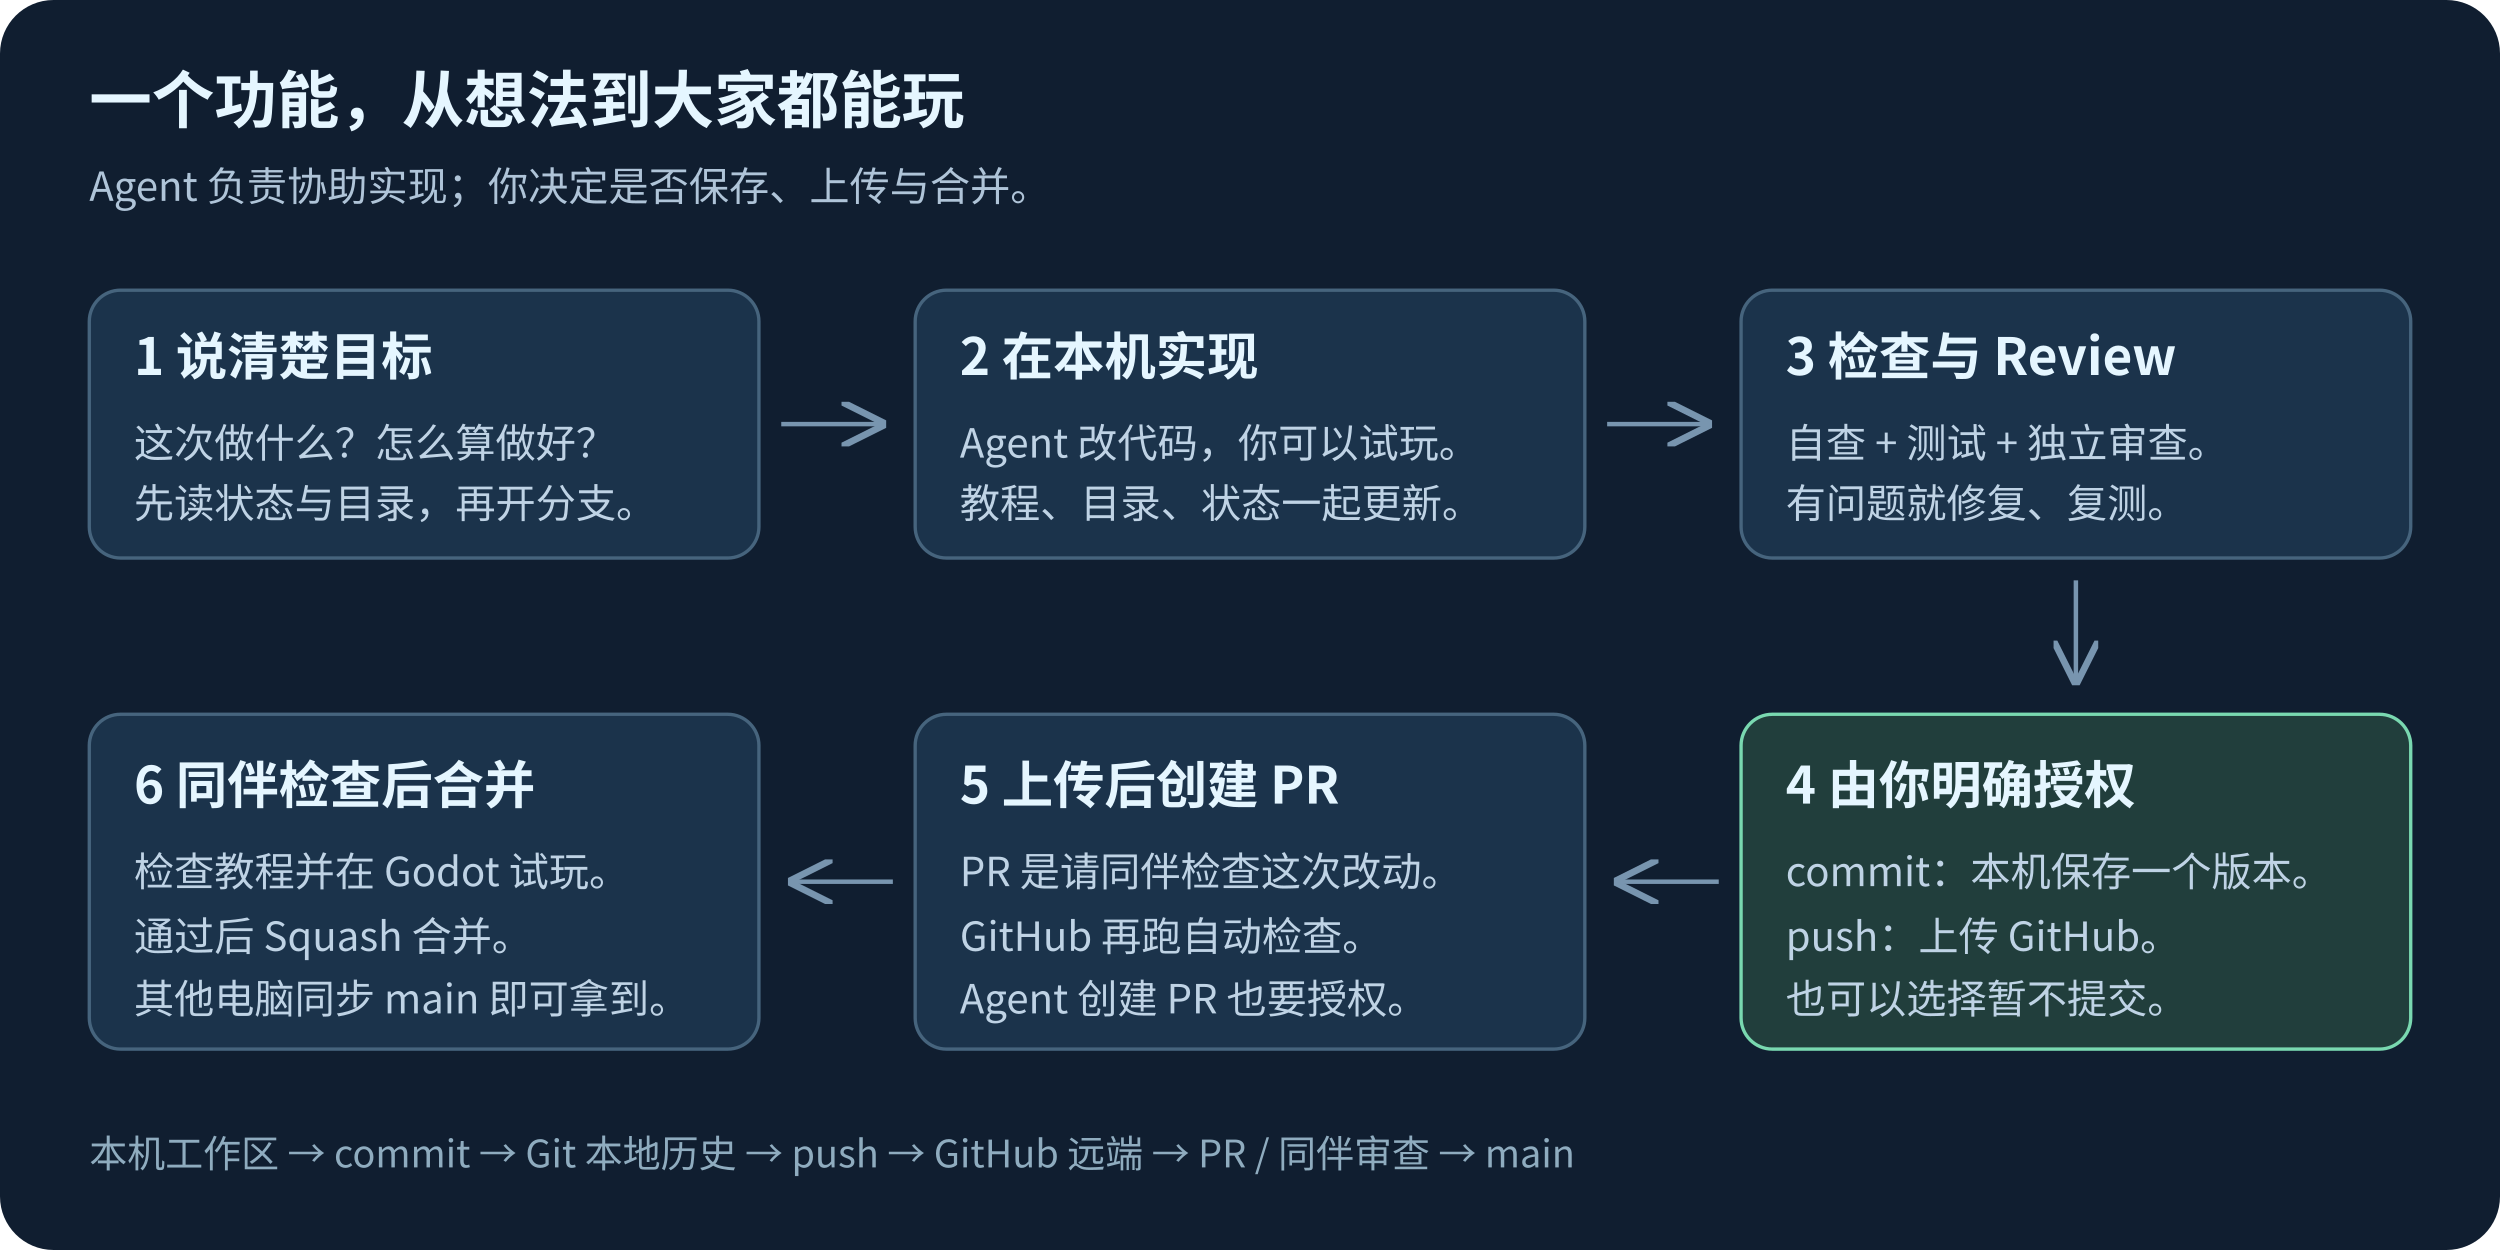
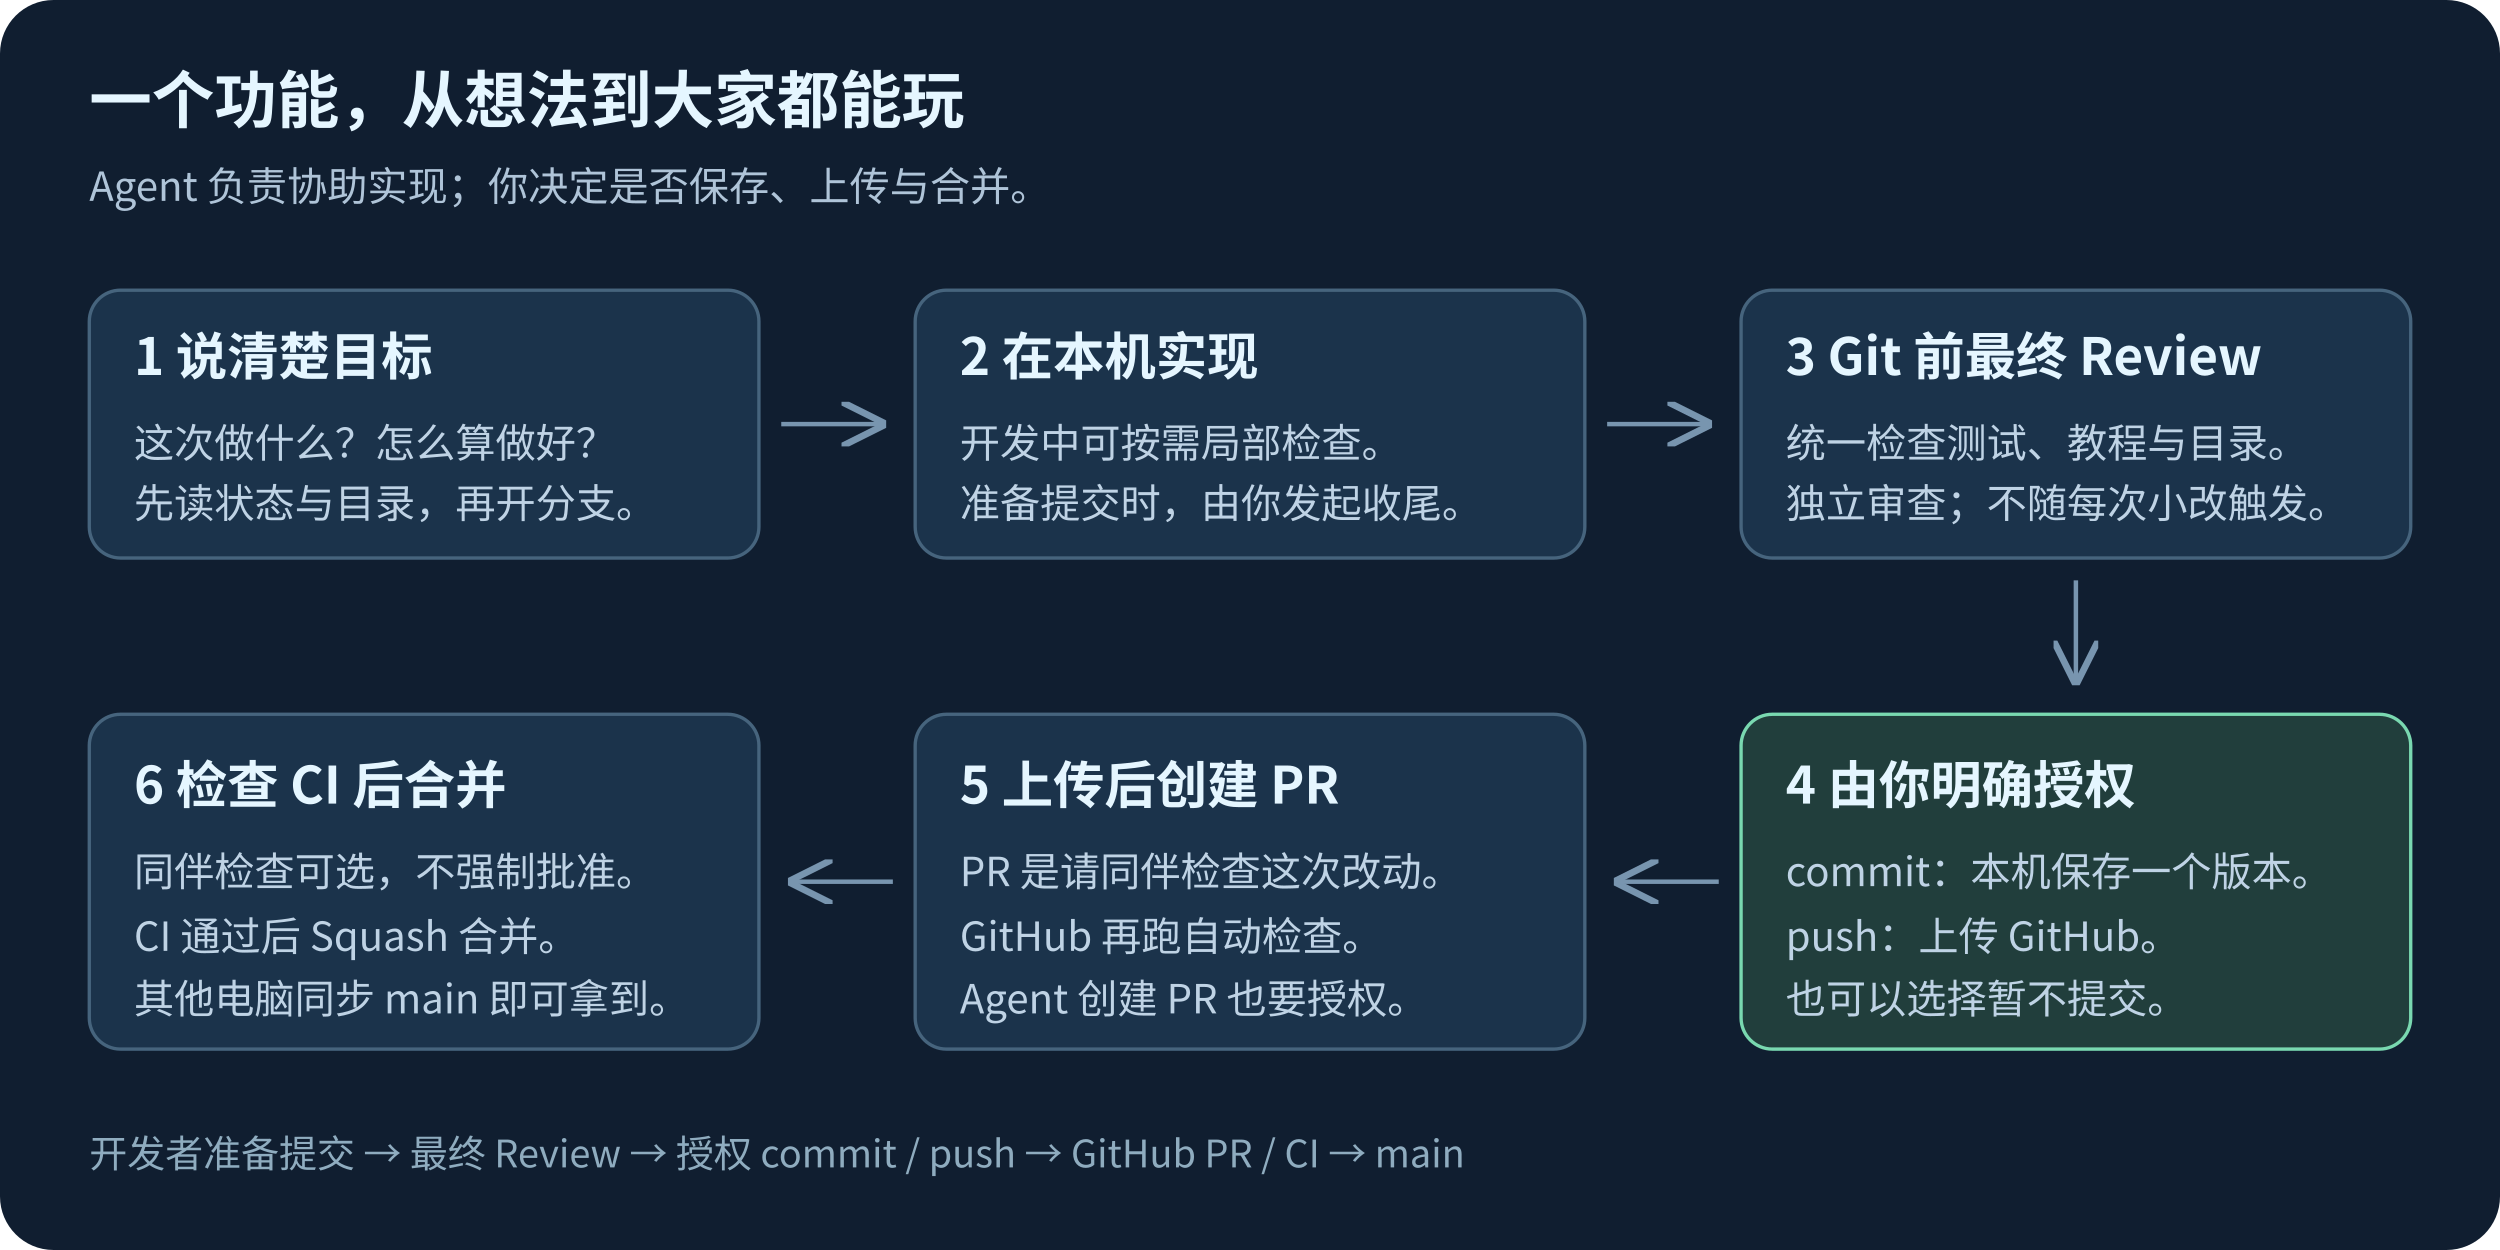
<svg xmlns="http://www.w3.org/2000/svg" width="1120" height="560" viewBox="0 0 1120 560" role="img" aria-labelledby="title desc">
  <defs>
    <marker id="arrow" markerWidth="10" markerHeight="10" refX="9" refY="5" orient="auto">
      <path d="M0 0L10 5L0 10" fill="none" stroke="#7895af" stroke-width="1.5" />
    </marker>
  </defs>
  <rect width="1120" height="560" rx="24" fill="#101e30" />
  <g font-family="Microsoft YaHei, PingFang SC, Noto Sans CJK SC, sans-serif">
    <text x="40" y="55" fill="#e5f6ff" font-size="28" font-weight="bold">一个功能，从想法到大家都能玩</text>
    <text x="40" y="90" fill="#afc4d8" font-size="18">Agent 负责协助实现；你决定是否保存、上传与合并。</text>
    <g fill="#1b334b" stroke="#46647d" stroke-width="1.5">
      <rect x="40" y="130" width="300" height="120" rx="14" />
      <rect x="410" y="130" width="300" height="120" rx="14" />
      <rect x="780" y="130" width="300" height="120" rx="14" />
      <rect x="780" y="320" width="300" height="150" rx="14" fill="#213e3c" stroke="#79d8b0" />
      <rect x="410" y="320" width="300" height="150" rx="14" />
      <rect x="40" y="320" width="300" height="150" rx="14" />
    </g>
    <g fill="#e5f6ff" font-size="23" font-weight="bold">
      <text x="60" y="168">1 说清楚目标</text>
      <text x="430" y="168">2 在本机实现</text>
-       <text x="800" y="168">3 检查与 Review</text>
+       <text x="800" y="168">3 Git 前最终 Review</text>
      <text x="800" y="360">4 由你明确授权</text>
      <text x="430" y="360">5 上传后创建 PR</text>
-       <text x="60" y="360">6 同伴检查后合并</text>
+       <text x="60" y="360">6 检查 CI 后合并</text>
    </g>
    <g fill="#bfd3e5" font-size="18">
      <text x="60" y="205">这次做什么？怎么算做好？</text>
      <text x="60" y="232">先读状态与目录，再开分支。</text>
-       <text x="430" y="205">Agent 改代码，你可以试玩。</text>
-       <text x="430" y="232">教程、目录、状态一起更新。</text>
-       <text x="800" y="205">自查 + 测试 + 独立审查。</text>
-       <text x="800" y="232">有问题就修复、复测。</text>
+       <text x="430" y="205">开发中可按需局部检查。</text>
+       <text x="430" y="232">准备提交时，由你发起收尾。</text>
+       <text x="800" y="205">统一检查测试、教程与目录。</text>
+       <text x="800" y="232">独立审查；不随每次小改触发。</text>
      <text x="800" y="397">commit：本机保存一个版本。</text>
      <text x="800" y="426">push：上传 GitHub。</text>
      <text x="800" y="454">也可以选择暂不提交。</text>
      <text x="430" y="397">PR 是请同伴检查这次改动。</text>
      <text x="430" y="426">GitHub 再跑自动检查。</text>
      <text x="430" y="454">Agent 创建 PR 也要授权。</text>
-       <text x="60" y="397">检查教程并在 Godot 试玩。</text>
-       <text x="60" y="426">通过后 Squash 合并。</text>
+       <text x="60" y="397">同伴检查可选，不强制批准。</text>
+       <text x="60" y="426">CI 通过后 Squash 合并。</text>
      <text x="60" y="454">其他电脑同步 main 即可拿到。</text>
    </g>
    <g stroke="#7895af" stroke-width="2" fill="none" marker-end="url(#arrow)">
      <path d="M350 190H395" />
      <path d="M720 190H765" />
      <path d="M930 260V305" />
      <path d="M770 395H725" />
      <path d="M400 395H355" />
    </g>
-     <text x="40" y="523" fill="#8facbf" font-size="17">本机工作区 → commit → Git 本地历史 → push → GitHub 远端 → PR / 同伴审查 → main</text>
+     <text x="40" y="523" fill="#8facbf" font-size="17">开发者准备提交 → 最终 Review → 授权 commit / push → GitHub PR / CI → main</text>
  </g>
</svg>
